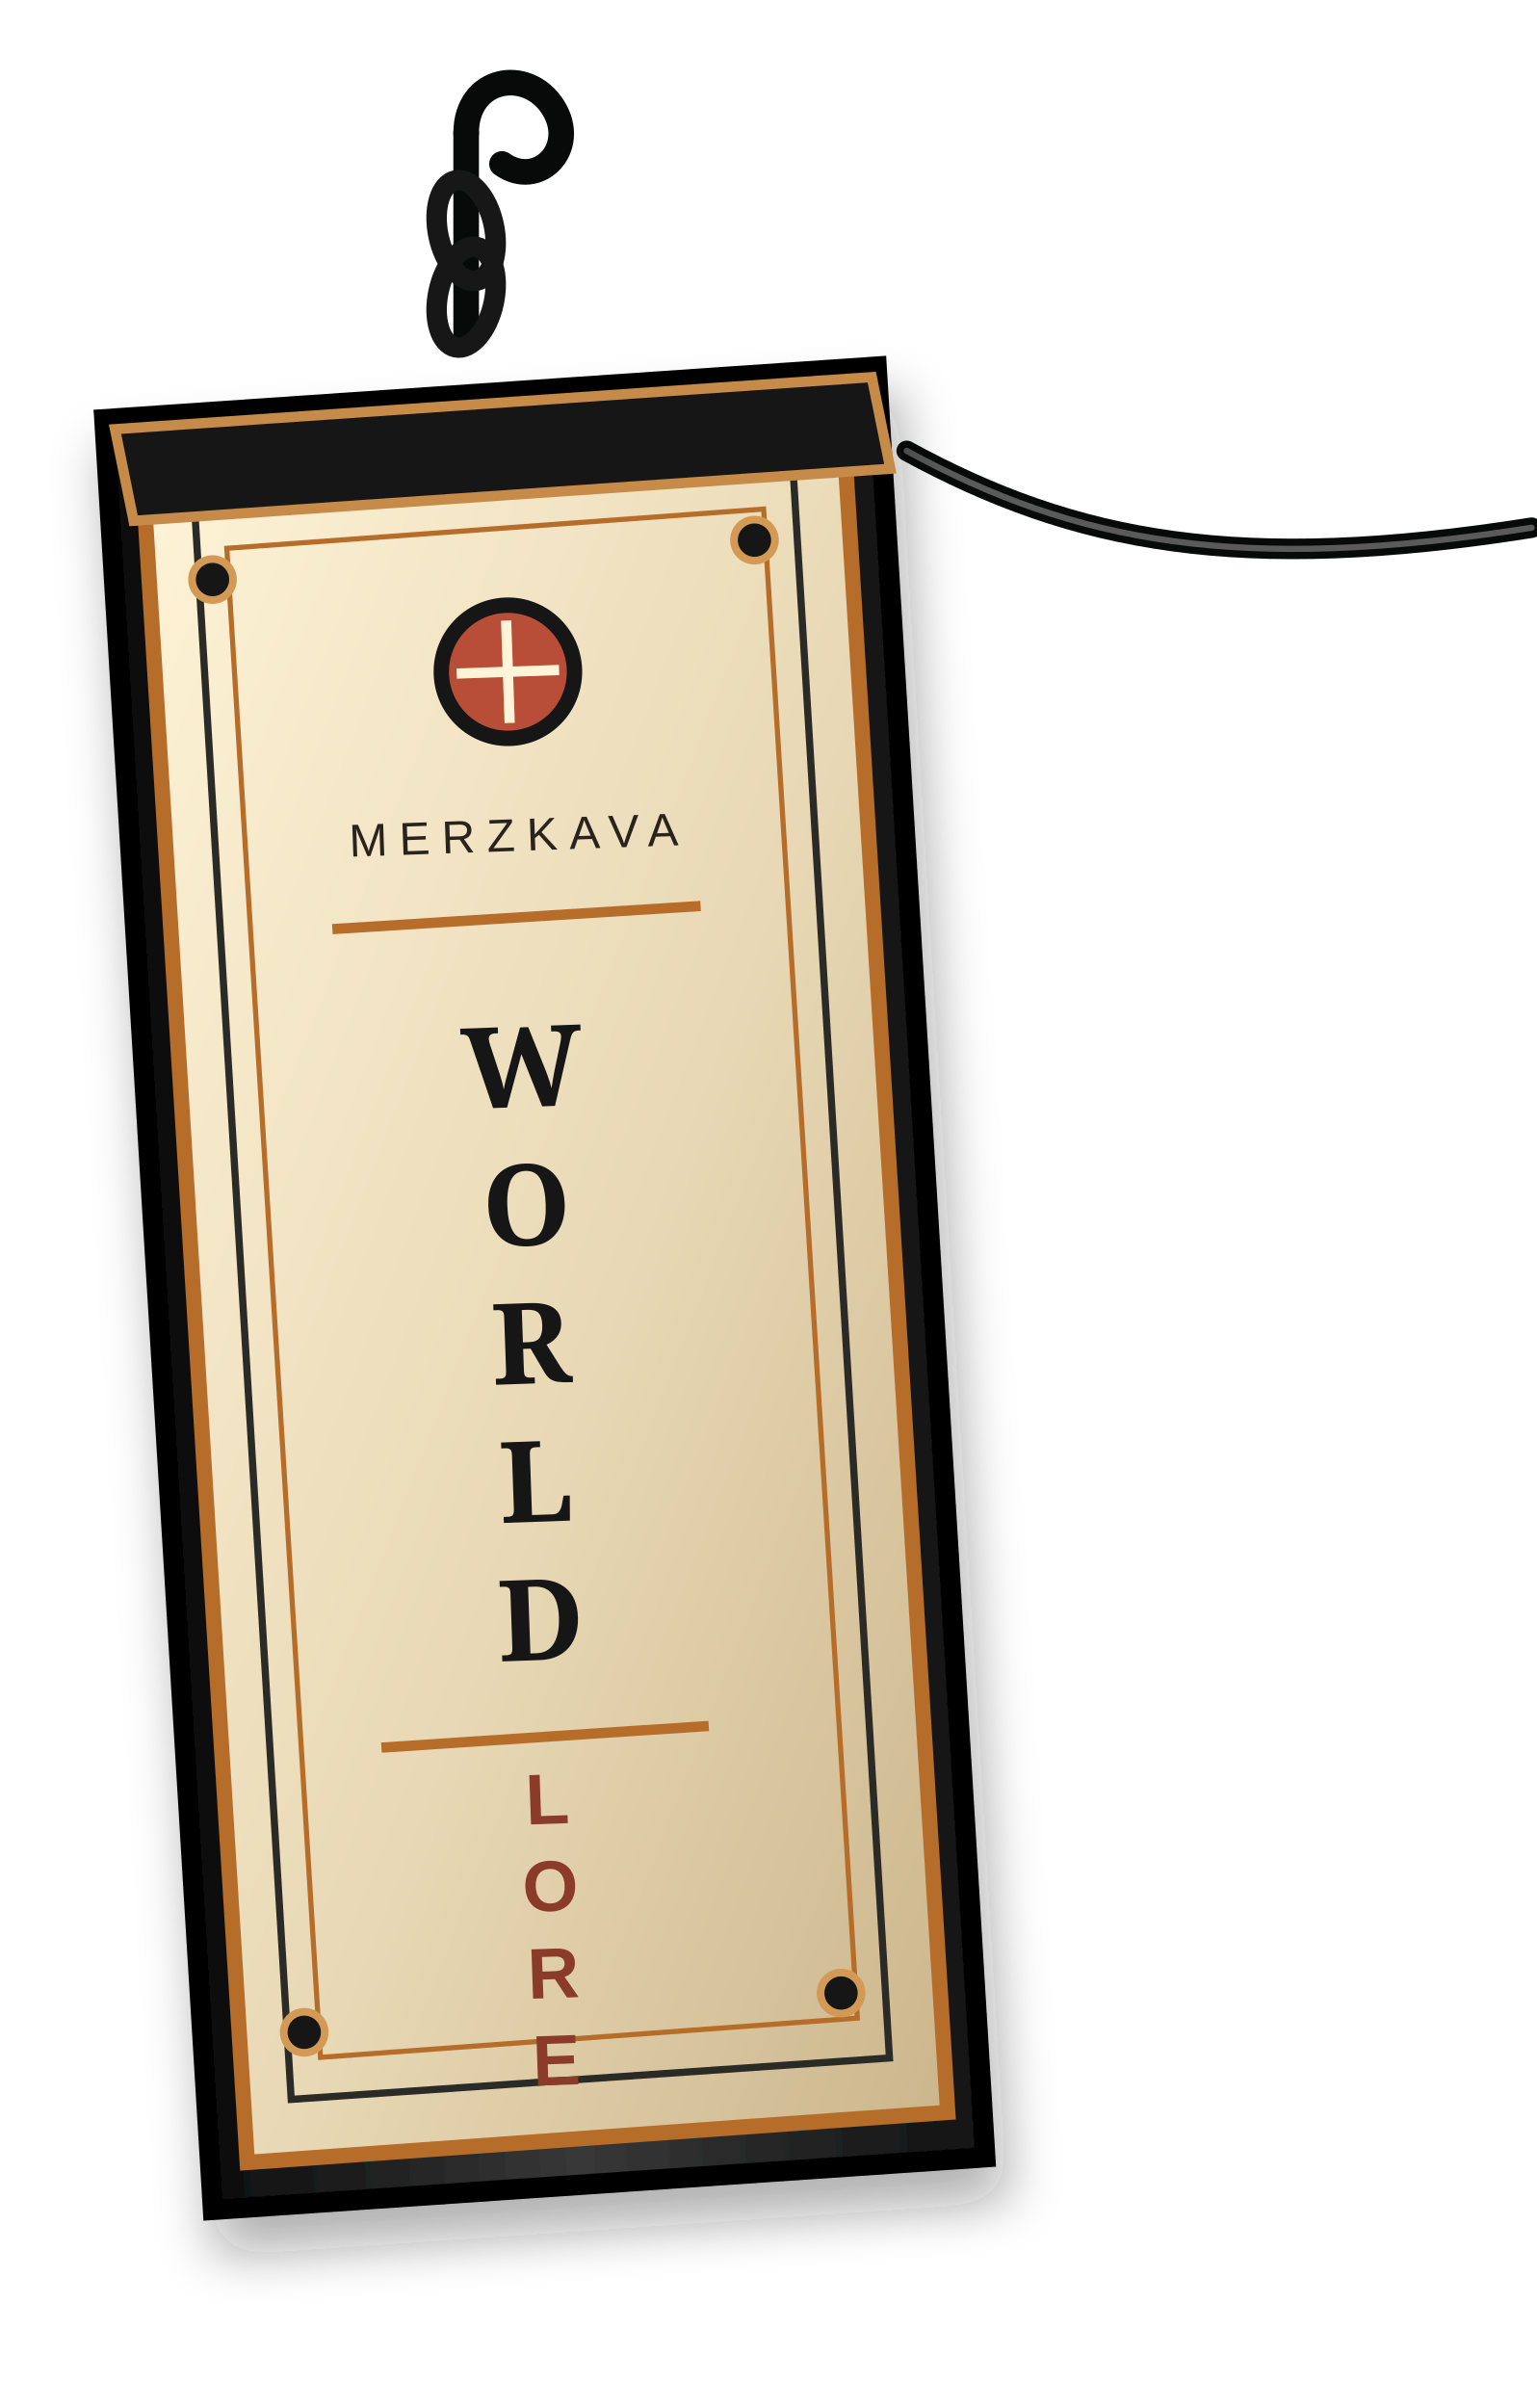
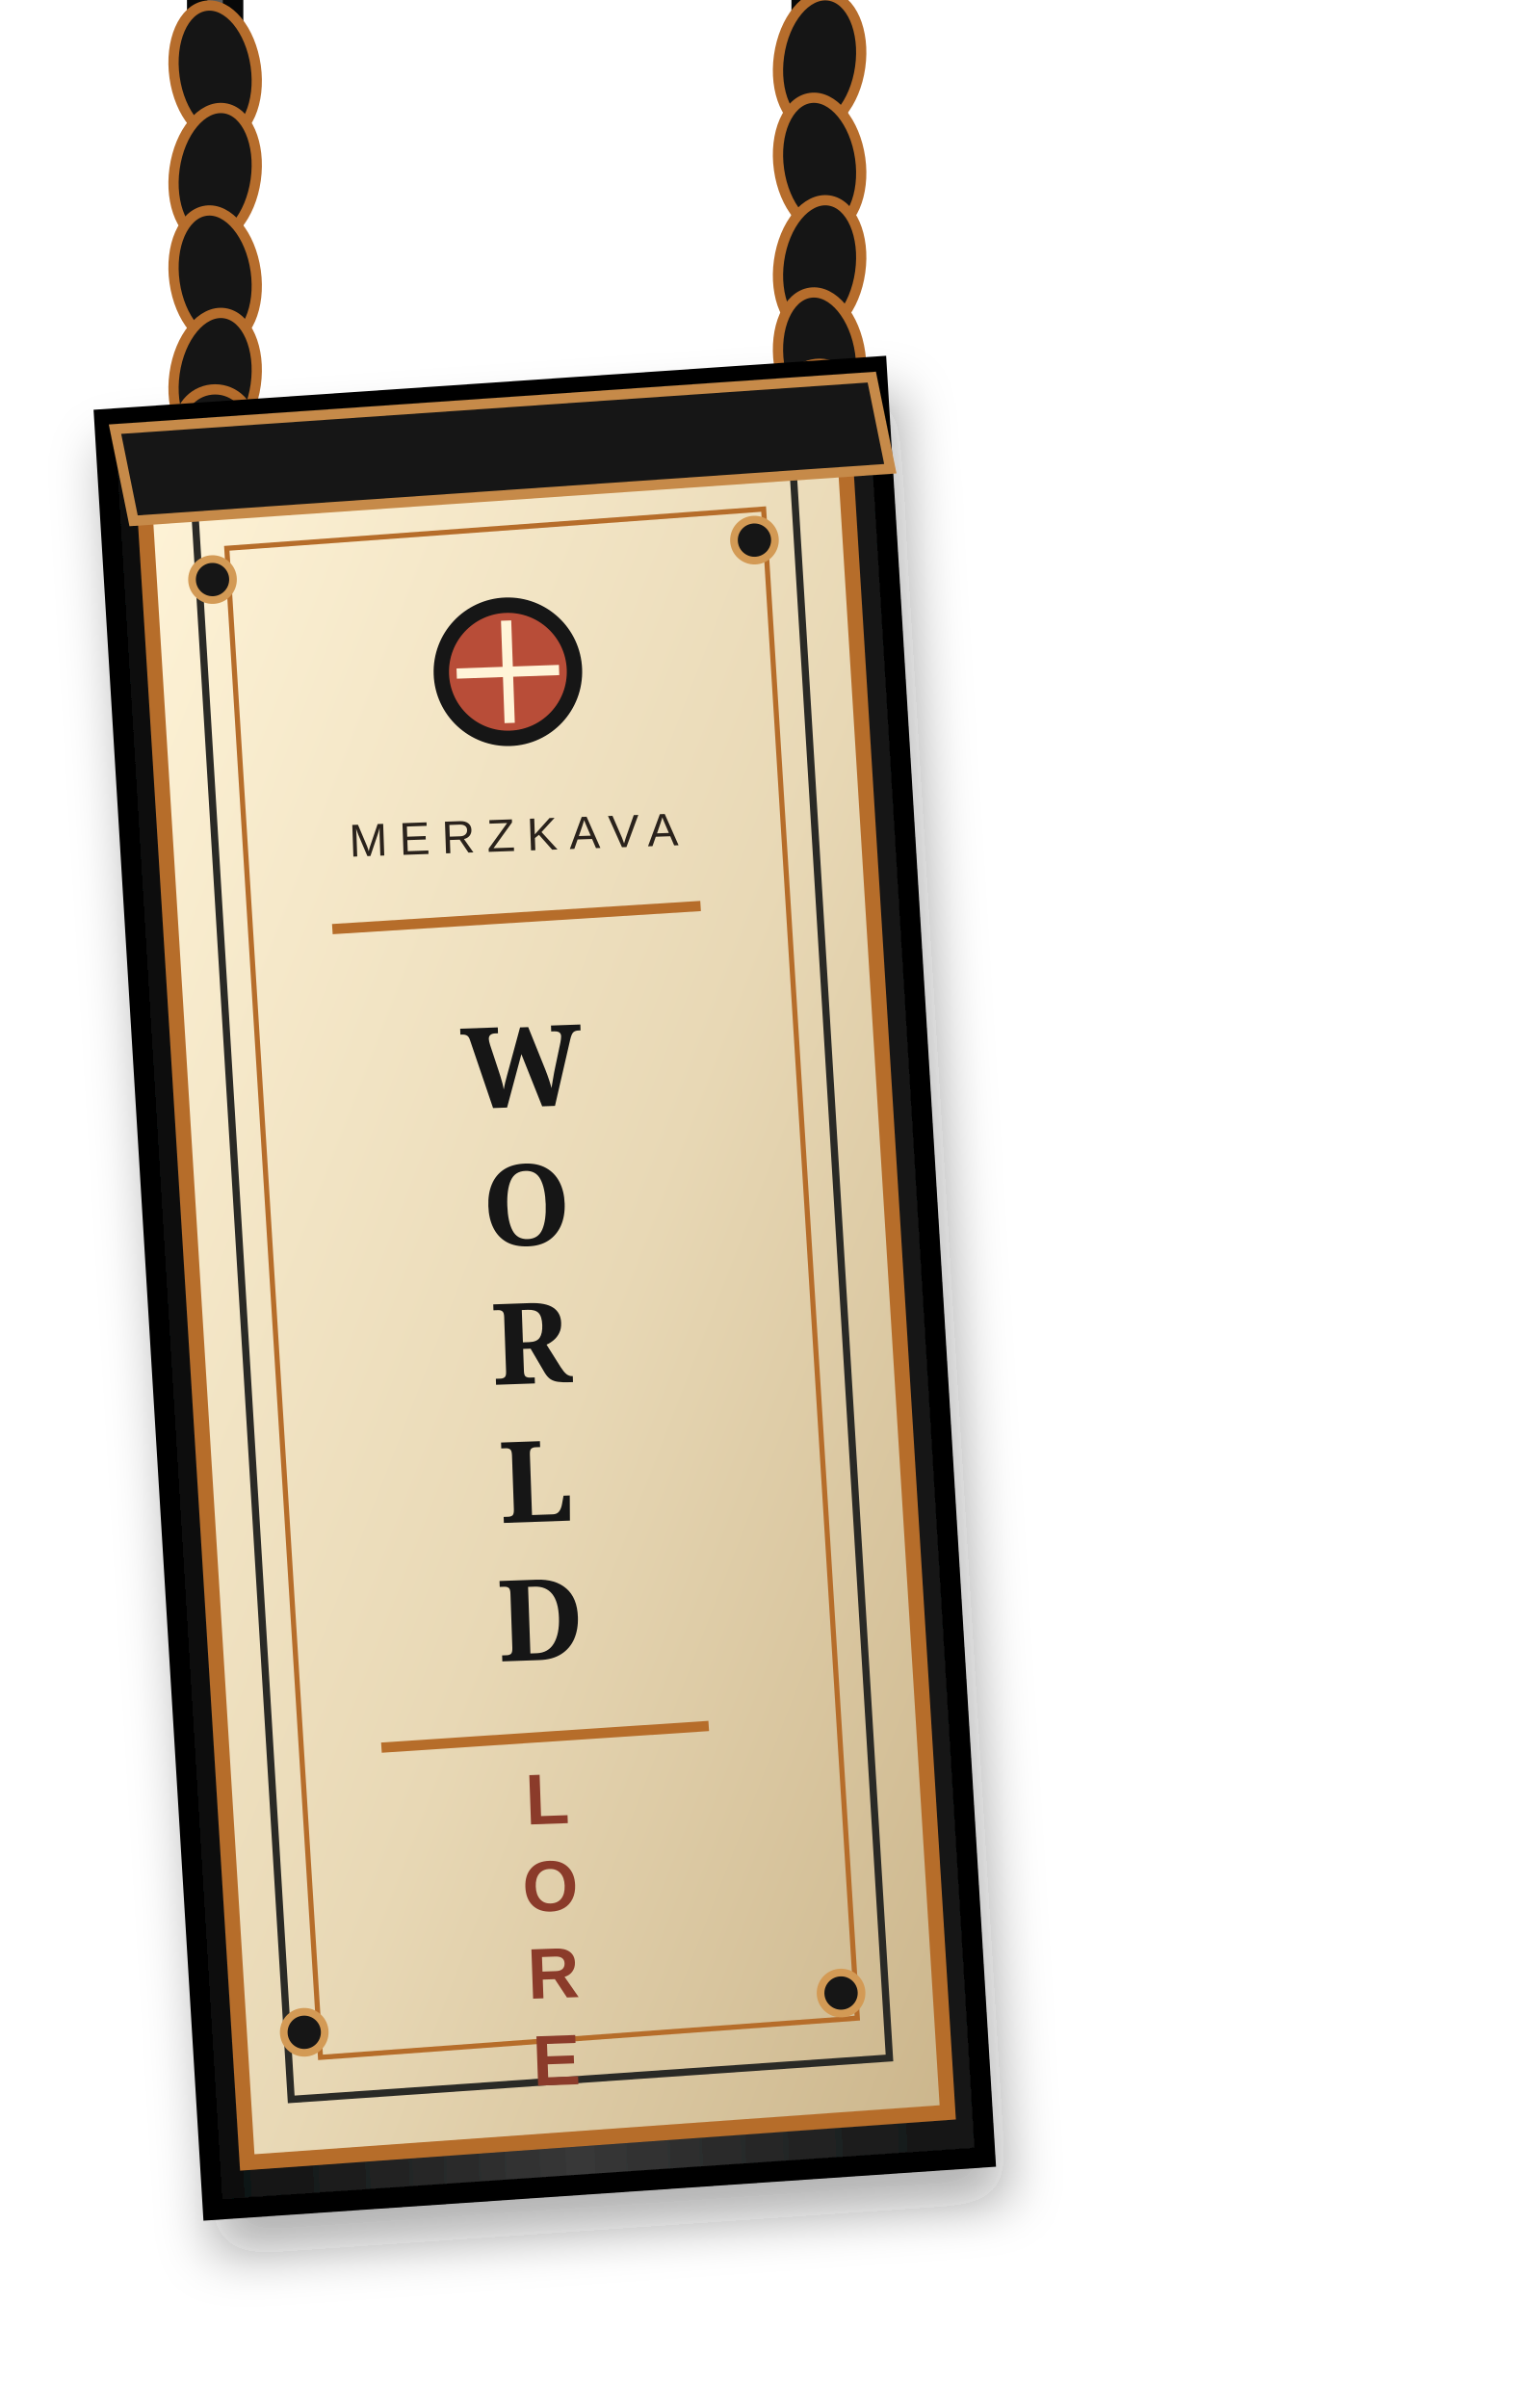
<svg xmlns="http://www.w3.org/2000/svg" width="300" height="470" viewBox="0 0 300 470" role="img" aria-labelledby="title">
  <defs>
    <filter id="shadow" x="-30%" y="-20%" width="170%" height="160%">
      <feDropShadow dx="2" dy="7" stdDeviation="5" flood-color="#151515" flood-opacity=".34" />
    </filter>
    <linearGradient id="paper" x1="0" y1="0" x2="1" y2="1">
      <stop offset="0" stop-color="#FFF4D8" />
      <stop offset=".55" stop-color="#E8D8B5" />
      <stop offset="1" stop-color="#CBB58B" />
    </linearGradient>
    <linearGradient id="iron" x1="0" y1="0" x2="1" y2="0">
      <stop offset="0" stop-color="#080909" />
      <stop offset=".5" stop-color="#383838" />
      <stop offset="1" stop-color="#111212" />
    </linearGradient>
  </defs>
-   <g fill="none" stroke="#080909" stroke-width="5" stroke-linecap="round" stroke-linejoin="round">
-     <path d="M177 88 C210 106 242 112 299 103" stroke-width="4" />
-     <path d="M177 88 C210 106 242 112 299 103" stroke="#5A5A5A" stroke-width="1.2" />
-     <path d="M91 66 L91 26" />
-     <path d="M91 26 C91 15 103 13 108 21 C113 29 105 37 98 32" />
+   <g fill="none" stroke="#070808" stroke-width="11" stroke-linecap="round" stroke-linejoin="round">
+     <path d="M42 0 L42 83" />
+     <path d="M160 0 L160 78" />
  </g>
-   <g fill="none" stroke="#171717" stroke-width="4">
-     <ellipse cx="91" cy="45" rx="5.5" ry="10" transform="rotate(-12 91 45)" />
-     <ellipse cx="91" cy="58" rx="5.5" ry="10" transform="rotate(12 91 58)" />
+   <g fill="none" stroke="#5B5B5B" stroke-width="3" stroke-linecap="round">
+     <path d="M42 0 L42 83" />
+     <path d="M160 0 L160 78" />
+   </g>
+   <g fill="#151515" stroke="#B66D2C" stroke-width="2">
+     <ellipse cx="42" cy="14" rx="8" ry="13" transform="rotate(-8 42 14)" />
+     <ellipse cx="42" cy="34" rx="8" ry="13" transform="rotate(8 42 34)" />
+     <ellipse cx="42" cy="54" rx="8" ry="13" transform="rotate(-8 42 54)" />
+     <ellipse cx="42" cy="74" rx="8" ry="13" transform="rotate(8 42 74)" />
+     <ellipse cx="160" cy="12" rx="8" ry="13" transform="rotate(8 160 12)" />
+     <ellipse cx="160" cy="32" rx="8" ry="13" transform="rotate(-8 160 32)" />
+     <ellipse cx="160" cy="52" rx="8" ry="13" transform="rotate(8 160 52)" />
+     <ellipse cx="160" cy="70" rx="8" ry="13" transform="rotate(-8 160 70)" />
+     <circle cx="42" cy="83" r="7" />
+     <circle cx="160" cy="78" r="7" />
  </g>
  <g transform="rotate(-2 105 270)" filter="url(#shadow)">
    <path d="M27 79 L178 74 L187 424 L36 429 Z" fill="url(#iron)" stroke="#050505" stroke-width="4" />
    <path d="M34 87 L171 82 L180 415 L43 420 Z" fill="url(#paper)" stroke="#B66D2C" stroke-width="3" />
    <path d="M44 97 L161 93 L169 404 L52 408 Z" fill="none" stroke="#2A2925" stroke-width="1.4" />
    <path d="M50 105 L155 101 L163 396 L58 400 Z" fill="none" stroke="#B66D2C" stroke-width="1" />
    <path d="M29 81 L177 76 L180 94 L32 99 Z" fill="#171717" stroke="#C68A48" stroke-width="2" />
    <circle cx="47" cy="111" r="4" fill="#151515" stroke="#D39A55" stroke-width="1.5" />
    <circle cx="153" cy="107" r="4" fill="#151515" stroke="#D39A55" stroke-width="1.5" />
    <circle cx="55" cy="395" r="4" fill="#151515" stroke="#D39A55" stroke-width="1.5" />
    <circle cx="160" cy="391" r="4" fill="#151515" stroke="#D39A55" stroke-width="1.5" />
    <circle cx="104" cy="131" r="13" fill="#B84D37" stroke="#151515" stroke-width="3" />
    <path d="M104 121 V141 M94 131 H114" stroke="#FFF4D8" stroke-width="2" />
    <text x="104" y="166" fill="#29231B" text-anchor="middle" font-family="Arial,sans-serif" font-size="9" letter-spacing="2.3">MERZKAVA</text>
    <path d="M68 180 L140 178" stroke="#B66D2C" stroke-width="2" />
    <g fill="#171717" text-anchor="middle" font-family="Georgia,serif" font-size="22" font-weight="700">
      <text x="104" y="216">W</text>
      <text x="104" y="243">O</text>
      <text x="104" y="270">R</text>
      <text x="104" y="297">L</text>
      <text x="104" y="324">D</text>
    </g>
    <path d="M72 340 L136 338" stroke="#B66D2C" stroke-width="2" />
    <g fill="#8B3B2B" text-anchor="middle" font-family="Arial,sans-serif" font-size="14" font-weight="700">
      <text x="104" y="356">L</text>
      <text x="104" y="373">O</text>
      <text x="104" y="390">R</text>
      <text x="104" y="407">E</text>
    </g>
  </g>
</svg>
